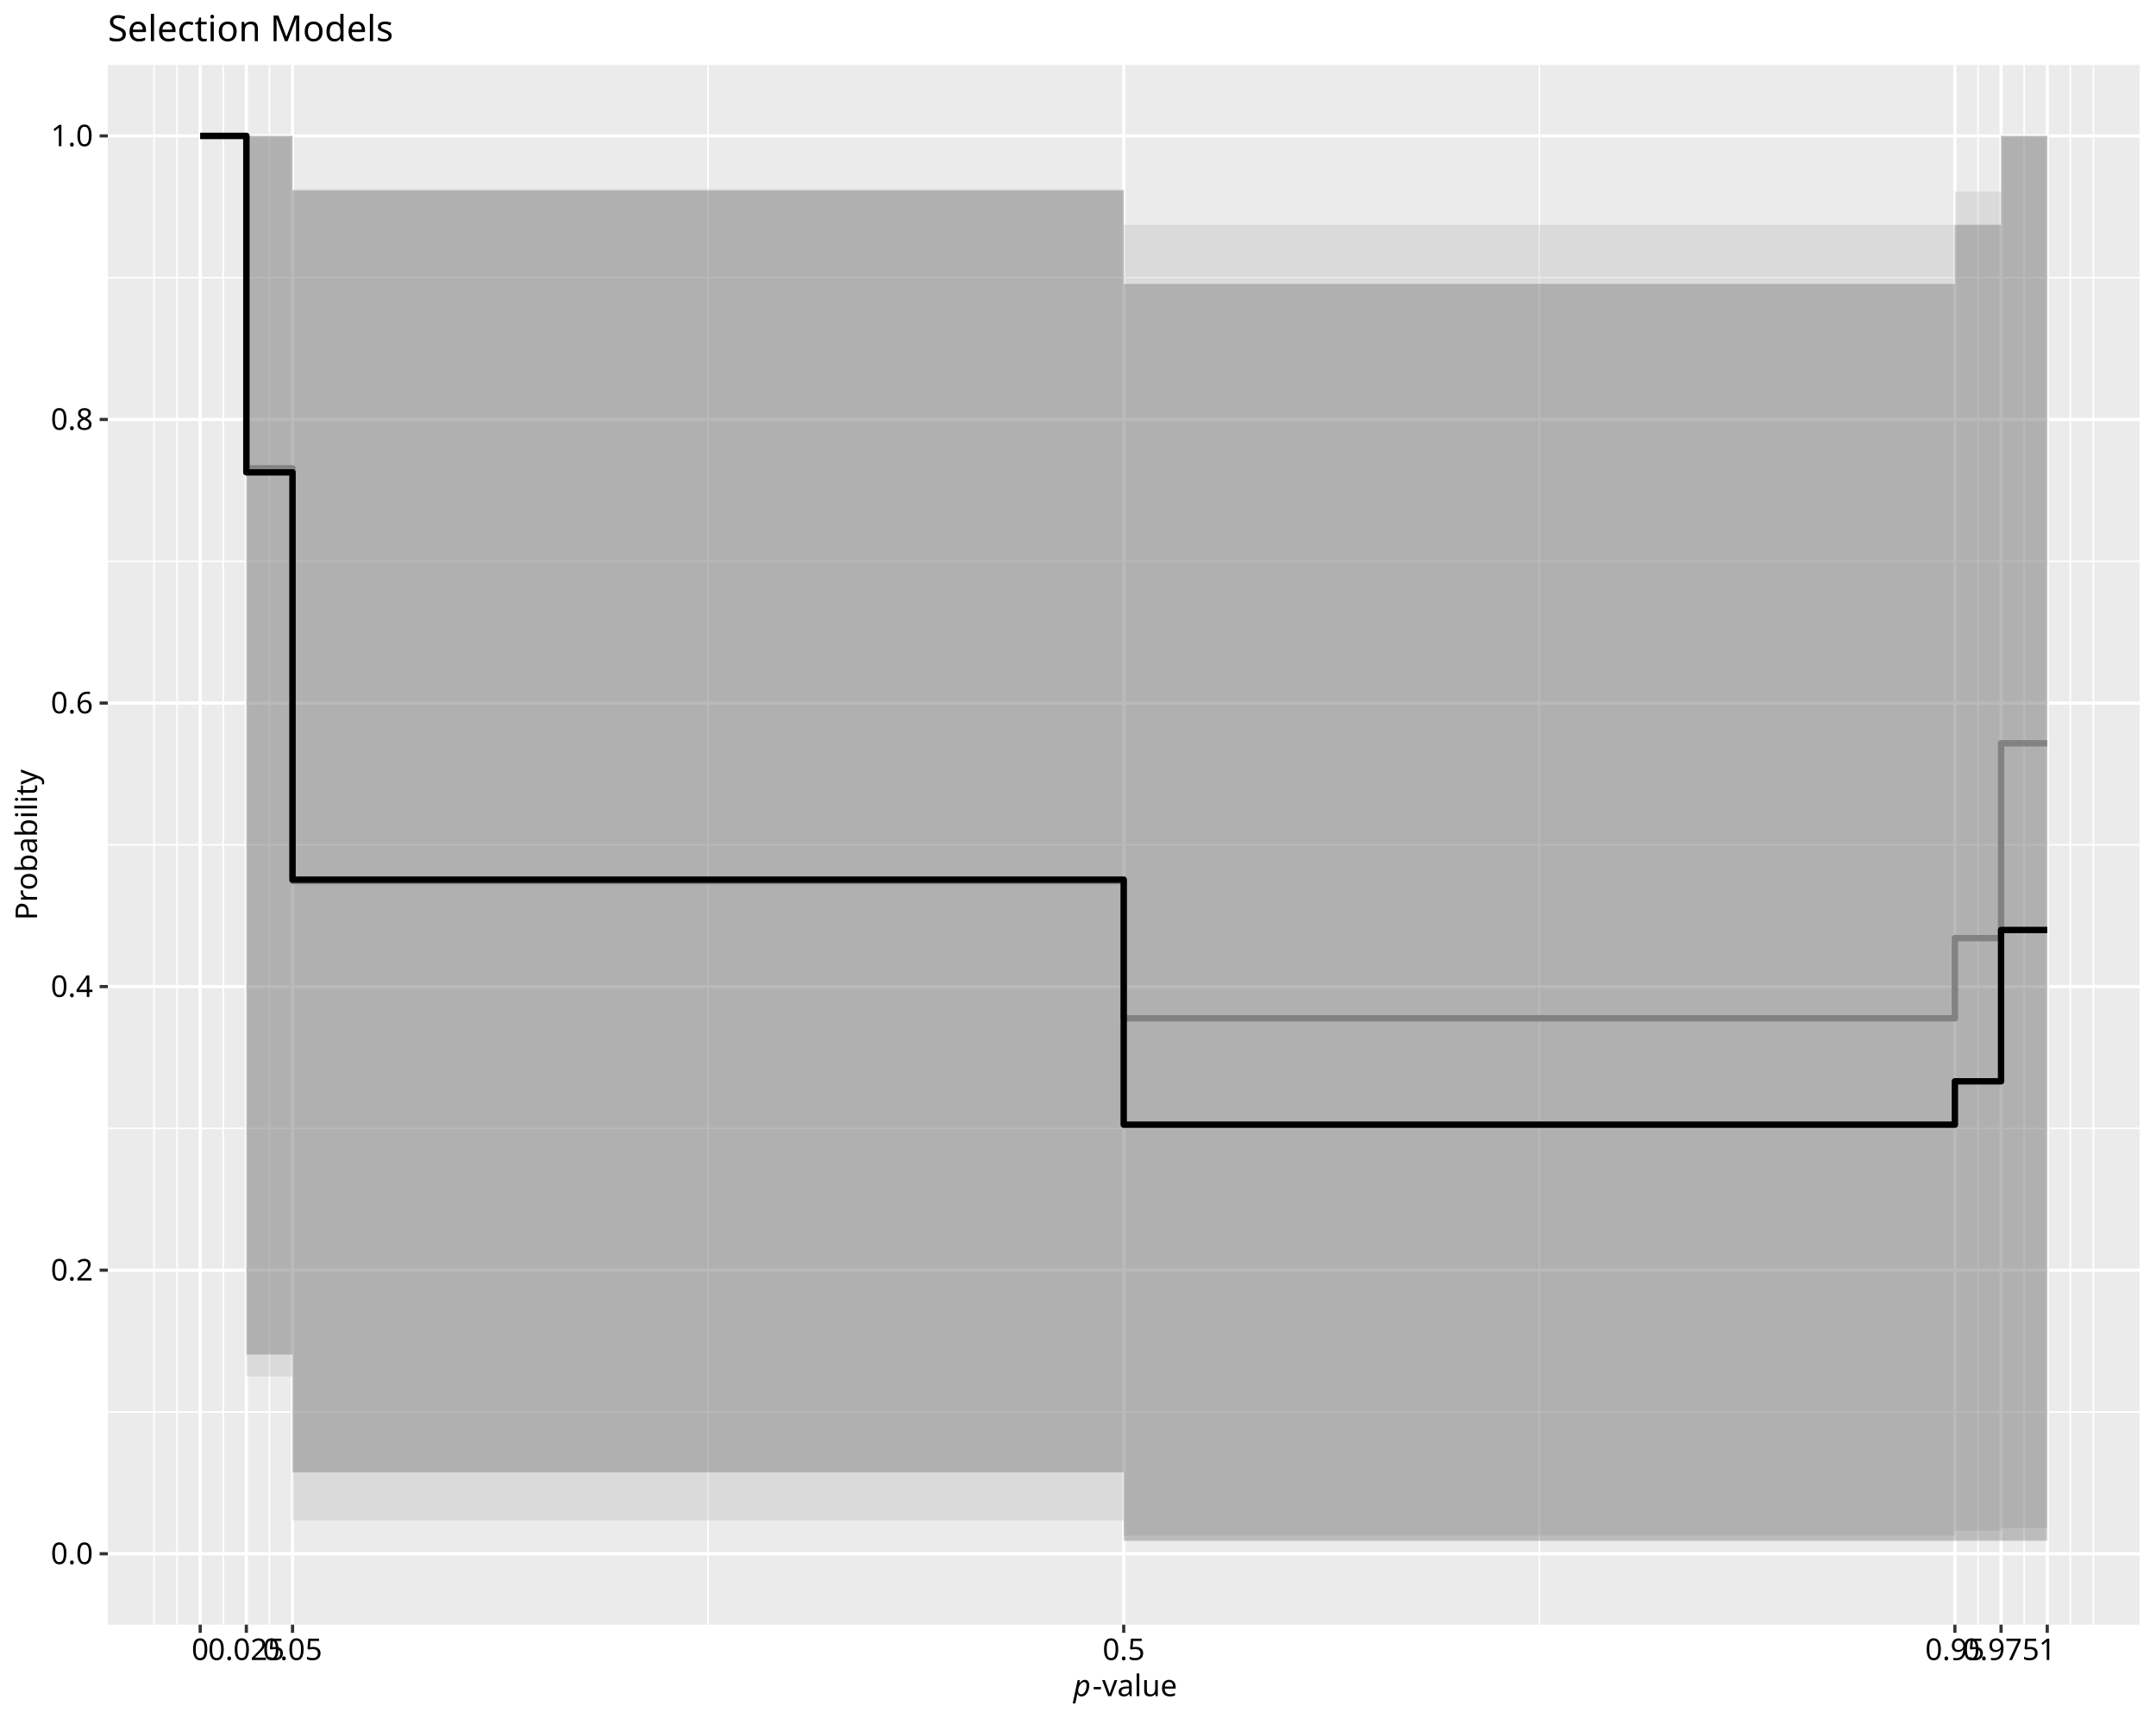
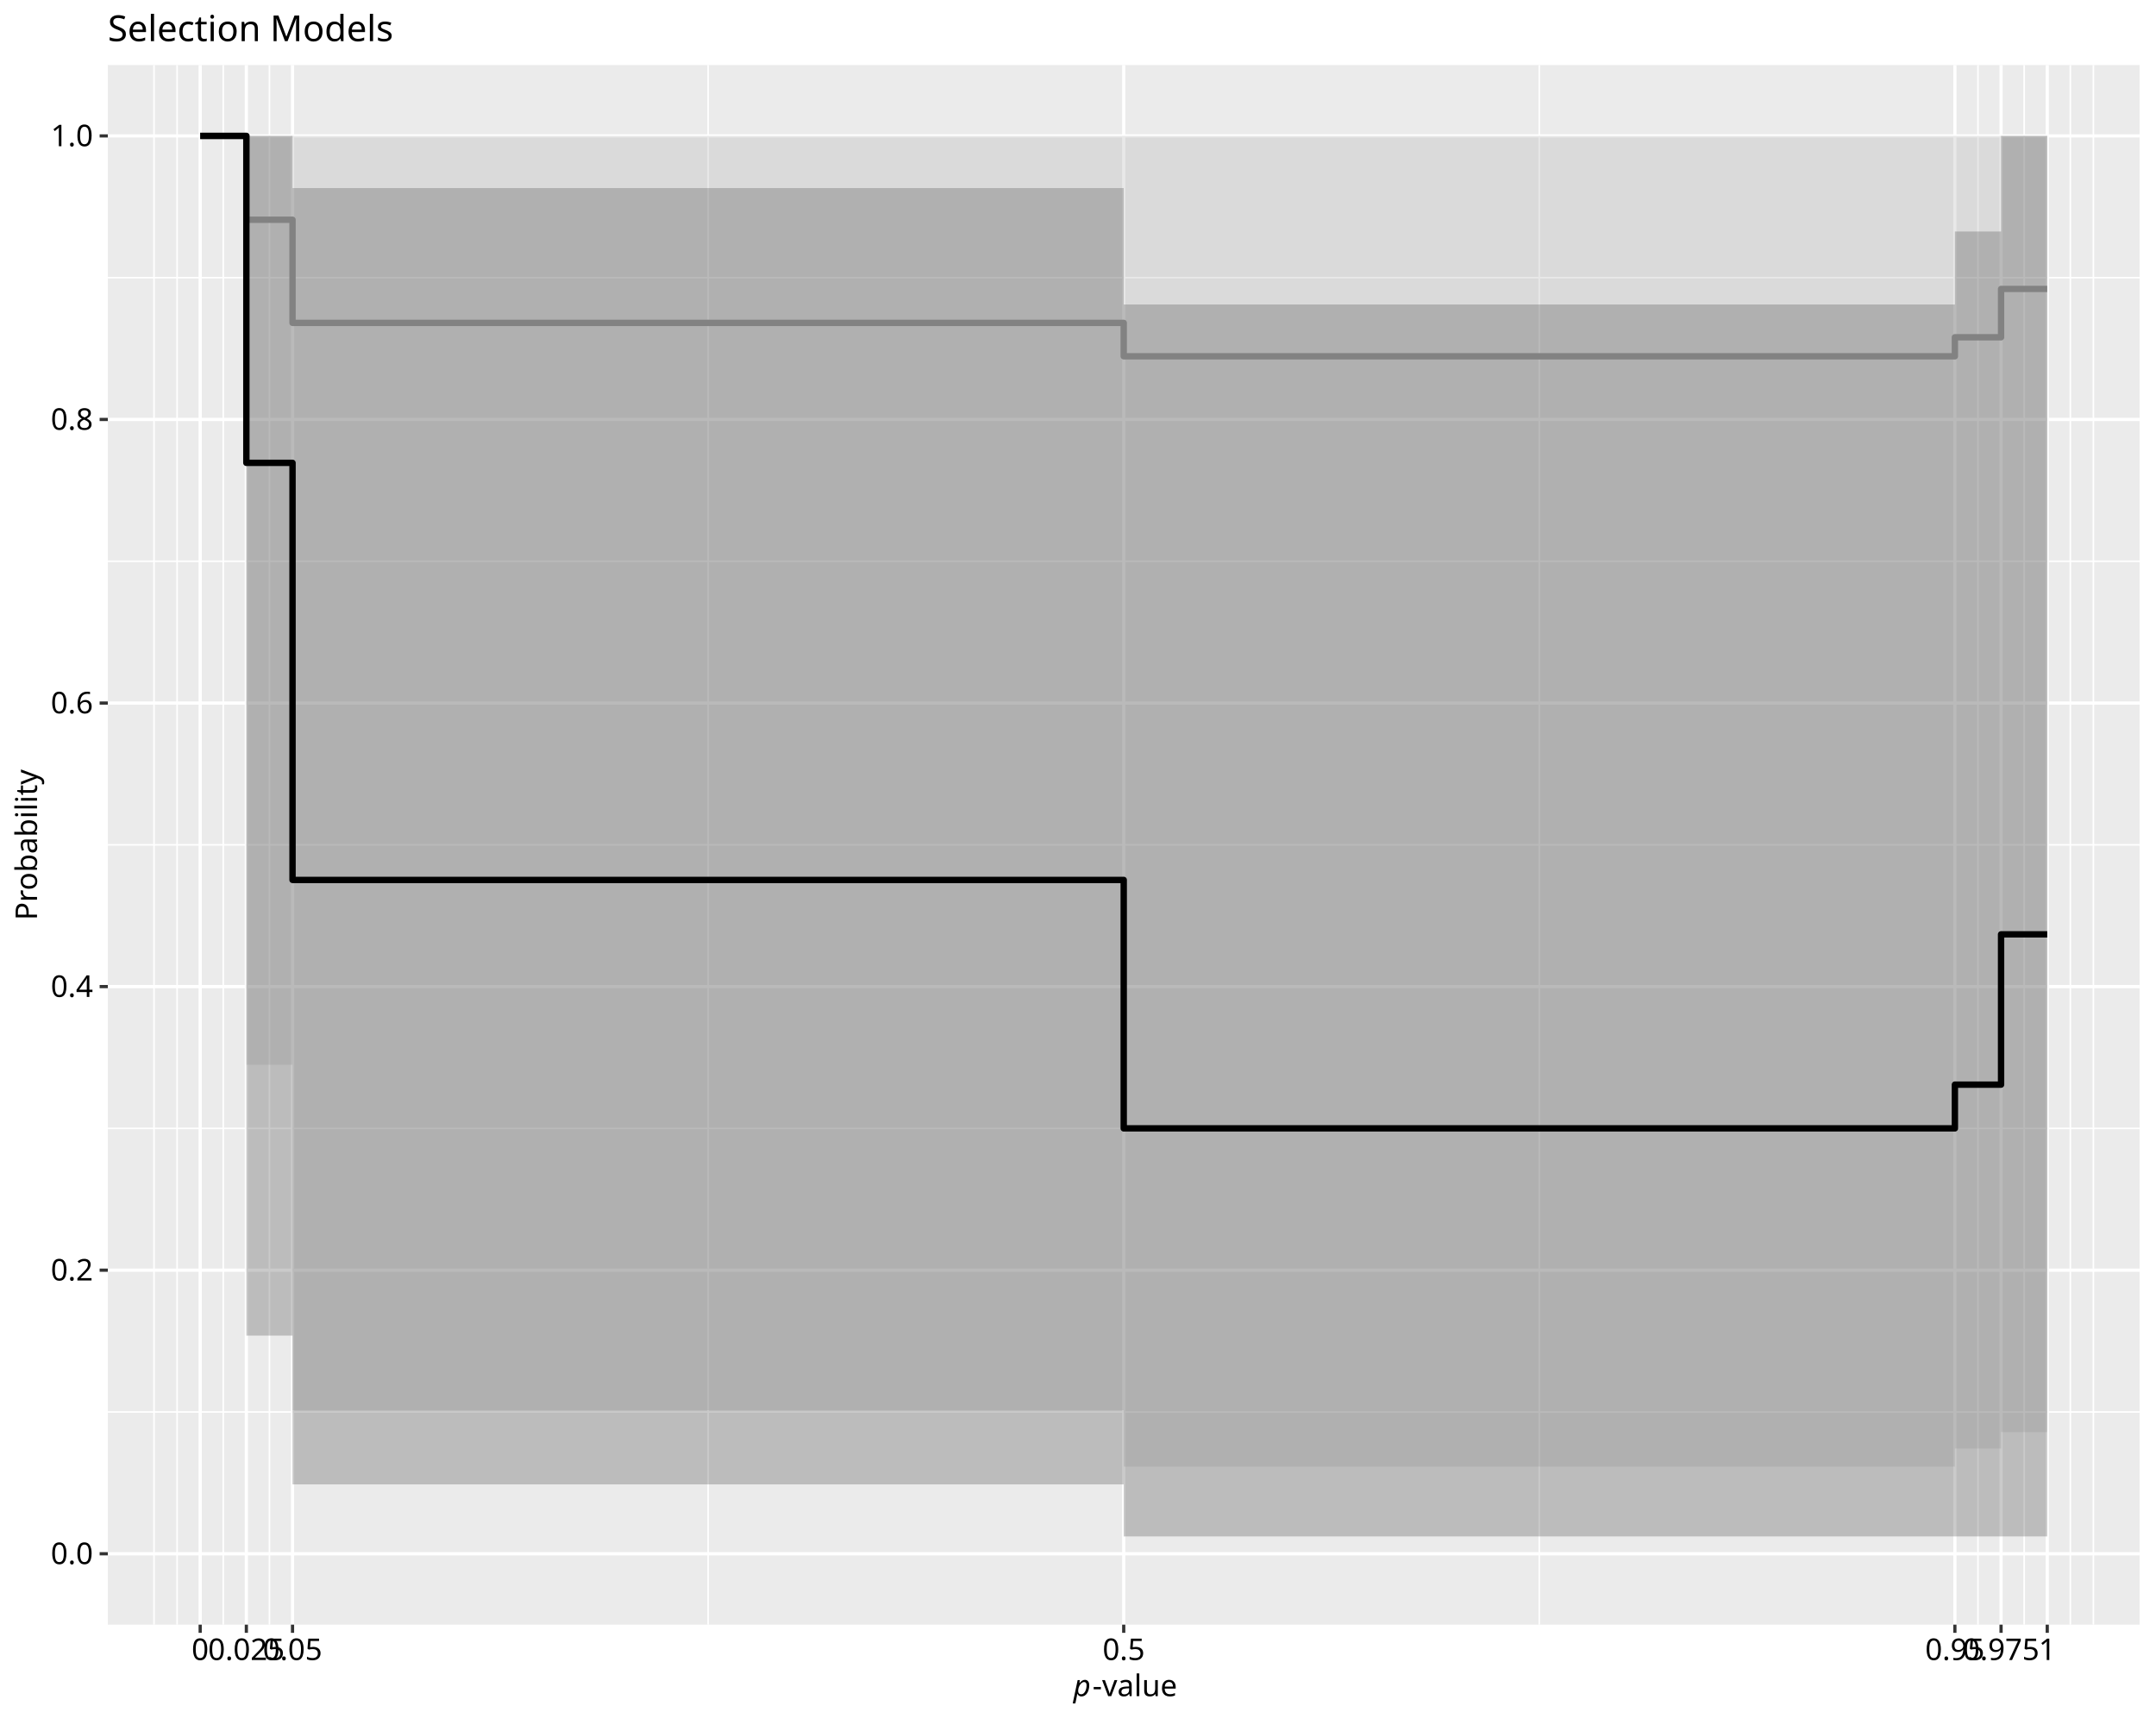
<svg xmlns="http://www.w3.org/2000/svg" class="svglite" data-engine-version="2.0" width="720.00pt" height="576.00pt" viewBox="0 0 720.00 576.00">
  <defs>
    <style type="text/css">
    .svglite line, .svglite polyline, .svglite polygon, .svglite path, .svglite rect, .svglite circle {
      fill: none;
      stroke: #000000;
      stroke-linecap: round;
      stroke-linejoin: round;
      stroke-miterlimit: 10.00;
    }
  </style>
  </defs>
  <rect width="100%" height="100%" style="stroke: none; fill: #FFFFFF;" />
  <defs>
    <clipPath id="cpMC4wMHw3MjAuMDB8MC4wMHw1NzYuMDA=">
      <rect x="0.00" y="0.00" width="720.00" height="576.00" />
    </clipPath>
  </defs>
  <g clip-path="url(#cpMC4wMHw3MjAuMDB8MC4wMHw1NzYuMDA=)">
    <rect x="0.00" y="0.00" width="720.00" height="576.00" style="stroke-width: 1.07; stroke: #FFFFFF; fill: #FFFFFF;" />
  </g>
  <defs>
    <clipPath id="cpMzYuMDF8NzE0LjUyfDIxLjcxfDU0Mi40OQ==">
      <rect x="36.01" y="21.71" width="678.51" height="520.78" />
    </clipPath>
  </defs>
  <g clip-path="url(#cpMzYuMDF8NzE0LjUyfDIxLjcxfDU0Mi40OQ==)">
    <rect x="36.01" y="21.71" width="678.51" height="520.78" style="stroke-width: 1.07; stroke: none; fill: #EBEBEB;" />
    <polyline points="36.01,471.48 714.52,471.48 " style="stroke-width: 0.53; stroke: #FFFFFF; stroke-linecap: butt;" />
    <polyline points="36.01,376.79 714.52,376.79 " style="stroke-width: 0.53; stroke: #FFFFFF; stroke-linecap: butt;" />
    <polyline points="36.01,282.10 714.52,282.10 " style="stroke-width: 0.53; stroke: #FFFFFF; stroke-linecap: butt;" />
    <polyline points="36.01,187.41 714.52,187.41 " style="stroke-width: 0.53; stroke: #FFFFFF; stroke-linecap: butt;" />
    <polyline points="36.01,92.72 714.52,92.72 " style="stroke-width: 0.53; stroke: #FFFFFF; stroke-linecap: butt;" />
    <polyline points="51.43,542.49 51.43,21.71 " style="stroke-width: 0.53; stroke: #FFFFFF; stroke-linecap: butt;" />
    <polyline points="59.14,542.49 59.14,21.71 " style="stroke-width: 0.53; stroke: #FFFFFF; stroke-linecap: butt;" />
    <polyline points="74.56,542.49 74.56,21.71 " style="stroke-width: 0.53; stroke: #FFFFFF; stroke-linecap: butt;" />
    <polyline points="89.98,542.49 89.98,21.71 " style="stroke-width: 0.53; stroke: #FFFFFF; stroke-linecap: butt;" />
    <polyline points="236.48,542.49 236.48,21.71 " style="stroke-width: 0.53; stroke: #FFFFFF; stroke-linecap: butt;" />
    <polyline points="514.05,542.49 514.05,21.71 " style="stroke-width: 0.53; stroke: #FFFFFF; stroke-linecap: butt;" />
    <polyline points="660.55,542.49 660.55,21.71 " style="stroke-width: 0.53; stroke: #FFFFFF; stroke-linecap: butt;" />
    <polyline points="675.97,542.49 675.97,21.71 " style="stroke-width: 0.53; stroke: #FFFFFF; stroke-linecap: butt;" />
    <polyline points="691.39,542.49 691.39,21.71 " style="stroke-width: 0.53; stroke: #FFFFFF; stroke-linecap: butt;" />
    <polyline points="699.10,542.49 699.10,21.71 " style="stroke-width: 0.53; stroke: #FFFFFF; stroke-linecap: butt;" />
    <polyline points="36.01,518.82 714.52,518.82 " style="stroke-width: 1.07; stroke: #FFFFFF; stroke-linecap: butt;" />
    <polyline points="36.01,424.13 714.52,424.13 " style="stroke-width: 1.07; stroke: #FFFFFF; stroke-linecap: butt;" />
    <polyline points="36.01,329.44 714.52,329.44 " style="stroke-width: 1.07; stroke: #FFFFFF; stroke-linecap: butt;" />
    <polyline points="36.01,234.76 714.52,234.76 " style="stroke-width: 1.07; stroke: #FFFFFF; stroke-linecap: butt;" />
    <polyline points="36.01,140.07 714.52,140.07 " style="stroke-width: 1.07; stroke: #FFFFFF; stroke-linecap: butt;" />
    <polyline points="36.01,45.38 714.52,45.38 " style="stroke-width: 1.07; stroke: #FFFFFF; stroke-linecap: butt;" />
    <polyline points="66.85,542.49 66.85,21.71 " style="stroke-width: 1.07; stroke: #FFFFFF; stroke-linecap: butt;" />
    <polyline points="82.27,542.49 82.27,21.71 " style="stroke-width: 1.07; stroke: #FFFFFF; stroke-linecap: butt;" />
    <polyline points="97.69,542.49 97.69,21.71 " style="stroke-width: 1.07; stroke: #FFFFFF; stroke-linecap: butt;" />
    <polyline points="375.27,542.49 375.27,21.71 " style="stroke-width: 1.07; stroke: #FFFFFF; stroke-linecap: butt;" />
    <polyline points="652.84,542.49 652.84,21.71 " style="stroke-width: 1.07; stroke: #FFFFFF; stroke-linecap: butt;" />
    <polyline points="668.26,542.49 668.26,21.71 " style="stroke-width: 1.07; stroke: #FFFFFF; stroke-linecap: butt;" />
    <polyline points="683.68,542.49 683.68,21.71 " style="stroke-width: 1.07; stroke: #FFFFFF; stroke-linecap: butt;" />
-     <polygon points="66.85,45.38 82.27,45.38 82.27,459.64 97.69,459.64 97.69,507.67 375.27,507.67 375.27,512.74 652.84,512.74 652.84,511.13 668.26,511.13 668.26,510.23 683.68,510.23 683.68,45.38 668.26,45.38 668.26,63.96 652.84,63.96 652.84,75.07 375.27,75.07 375.27,63.12 97.69,63.12 97.69,45.38 82.27,45.38 82.27,45.38 66.85,45.38 " style="stroke-width: 1.07; stroke: none; stroke-linecap: butt; fill: #B3B3B3; fill-opacity: 0.30;" />
-     <polyline points="66.85,45.38 82.27,45.38 82.27,156.37 97.69,156.37 97.69,294.17 375.27,294.17 375.27,340.02 652.84,340.02 652.84,313.25 668.26,313.25 668.26,248.18 683.68,248.18 " style="stroke-width: 2.13; stroke: #999999; stroke-linecap: butt;" />
-     <polygon points="66.85,45.38 82.27,45.38 82.27,452.29 97.69,452.29 97.69,491.66 375.27,491.66 375.27,514.51 652.84,514.51 652.84,514.47 668.26,514.47 668.26,514.47 683.68,514.47 683.68,45.38 668.26,45.38 668.26,75.08 652.84,75.08 652.84,94.79 375.27,94.79 375.27,63.61 97.69,63.61 97.69,45.38 82.27,45.38 82.27,45.38 66.85,45.38 " style="stroke-width: 1.07; stroke: none; stroke-linecap: butt; fill: #4D4D4D; fill-opacity: 0.30;" />
-     <polyline points="66.85,45.38 82.27,45.38 82.27,157.73 97.69,157.73 97.69,293.73 375.27,293.73 375.27,375.55 652.84,375.55 652.84,361.06 668.26,361.06 668.26,310.53 683.68,310.53 " style="stroke-width: 2.13; stroke-linecap: butt;" />
+     <polygon points="66.85,45.38 82.27,45.38 82.27,355.54 97.69,355.54 97.69,470.88 375.27,470.88 375.27,489.71 652.84,489.71 652.84,483.68 668.26,483.68 668.26,478.18 683.68,478.18 683.68,45.38 668.26,45.38 668.26,45.38 652.84,45.38 652.84,45.38 375.27,45.38 375.27,45.38 97.69,45.38 97.69,45.38 82.27,45.38 82.27,45.38 66.85,45.38 " style="stroke-width: 1.07; stroke: none; stroke-linecap: butt; fill: #B3B3B3; fill-opacity: 0.30;" />
+     <polyline points="66.85,45.38 82.27,45.38 82.27,73.37 97.69,73.37 97.69,107.81 375.27,107.81 375.27,118.97 652.84,118.97 652.84,112.62 668.26,112.62 668.26,96.48 683.68,96.48 " style="stroke-width: 2.13; stroke: #999999; stroke-linecap: butt;" />
+     <polygon points="66.85,45.38 82.27,45.38 82.27,445.98 97.69,445.98 97.69,495.66 375.27,495.66 375.27,513.03 652.84,513.03 652.84,513.03 668.26,513.03 668.26,513.03 683.68,513.03 683.68,45.38 668.26,45.38 668.26,77.30 652.84,77.30 652.84,101.67 375.27,101.67 375.27,62.80 97.69,62.80 97.69,45.38 82.27,45.38 82.27,45.38 66.85,45.38 " style="stroke-width: 1.07; stroke: none; stroke-linecap: butt; fill: #4D4D4D; fill-opacity: 0.30;" />
+     <polyline points="66.85,45.38 82.27,45.38 82.27,154.55 97.69,154.55 97.69,293.82 375.27,293.82 375.27,376.78 652.84,376.78 652.84,362.17 668.26,362.17 668.26,311.99 683.68,311.99 " style="stroke-width: 2.13; stroke-linecap: butt;" />
  </g>
  <g clip-path="url(#cpMC4wMHw3MjAuMDB8MC4wMHw1NzYuMDA=)">
    <text x="31.08" y="522.26" text-anchor="end" style="font-size: 10.00px; font-family: sans;" textLength="13.90px" lengthAdjust="spacingAndGlyphs">0.0</text>
    <text x="31.08" y="427.57" text-anchor="end" style="font-size: 10.00px; font-family: sans;" textLength="13.90px" lengthAdjust="spacingAndGlyphs">0.2</text>
    <text x="31.08" y="332.88" text-anchor="end" style="font-size: 10.00px; font-family: sans;" textLength="13.90px" lengthAdjust="spacingAndGlyphs">0.4</text>
    <text x="31.08" y="238.20" text-anchor="end" style="font-size: 10.00px; font-family: sans;" textLength="13.90px" lengthAdjust="spacingAndGlyphs">0.6</text>
    <text x="31.08" y="143.51" text-anchor="end" style="font-size: 10.00px; font-family: sans;" textLength="13.90px" lengthAdjust="spacingAndGlyphs">0.8</text>
    <text x="31.08" y="48.82" text-anchor="end" style="font-size: 10.00px; font-family: sans;" textLength="13.90px" lengthAdjust="spacingAndGlyphs">1.0</text>
    <polyline points="33.27,518.82 36.01,518.82 " style="stroke-width: 1.07; stroke: #333333; stroke-linecap: butt;" />
    <polyline points="33.27,424.13 36.01,424.13 " style="stroke-width: 1.07; stroke: #333333; stroke-linecap: butt;" />
    <polyline points="33.27,329.44 36.01,329.44 " style="stroke-width: 1.07; stroke: #333333; stroke-linecap: butt;" />
    <polyline points="33.27,234.76 36.01,234.76 " style="stroke-width: 1.07; stroke: #333333; stroke-linecap: butt;" />
    <polyline points="33.27,140.07 36.01,140.07 " style="stroke-width: 1.07; stroke: #333333; stroke-linecap: butt;" />
    <polyline points="33.27,45.38 36.01,45.38 " style="stroke-width: 1.07; stroke: #333333; stroke-linecap: butt;" />
    <polyline points="66.85,545.23 66.85,542.49 " style="stroke-width: 1.07; stroke: #333333; stroke-linecap: butt;" />
    <polyline points="82.27,545.23 82.27,542.49 " style="stroke-width: 1.07; stroke: #333333; stroke-linecap: butt;" />
    <polyline points="97.69,545.23 97.69,542.49 " style="stroke-width: 1.07; stroke: #333333; stroke-linecap: butt;" />
    <polyline points="375.27,545.23 375.27,542.49 " style="stroke-width: 1.07; stroke: #333333; stroke-linecap: butt;" />
    <polyline points="652.84,545.23 652.84,542.49 " style="stroke-width: 1.07; stroke: #333333; stroke-linecap: butt;" />
    <polyline points="668.26,545.23 668.26,542.49 " style="stroke-width: 1.07; stroke: #333333; stroke-linecap: butt;" />
    <polyline points="683.68,545.23 683.68,542.49 " style="stroke-width: 1.07; stroke: #333333; stroke-linecap: butt;" />
    <text x="66.85" y="554.30" text-anchor="middle" style="font-size: 10.00px; font-family: sans;" textLength="5.56px" lengthAdjust="spacingAndGlyphs">0</text>
    <text x="82.27" y="554.30" text-anchor="middle" style="font-size: 10.00px; font-family: sans;" textLength="25.03px" lengthAdjust="spacingAndGlyphs">0.025</text>
    <text x="97.69" y="554.30" text-anchor="middle" style="font-size: 10.00px; font-family: sans;" textLength="19.46px" lengthAdjust="spacingAndGlyphs">0.05</text>
    <text x="375.27" y="554.30" text-anchor="middle" style="font-size: 10.00px; font-family: sans;" textLength="13.90px" lengthAdjust="spacingAndGlyphs">0.5</text>
    <text x="652.84" y="554.30" text-anchor="middle" style="font-size: 10.00px; font-family: sans;" textLength="19.46px" lengthAdjust="spacingAndGlyphs">0.95</text>
    <text x="668.26" y="554.30" text-anchor="middle" style="font-size: 10.00px; font-family: sans;" textLength="25.03px" lengthAdjust="spacingAndGlyphs">0.975</text>
    <text x="683.68" y="554.30" text-anchor="middle" style="font-size: 10.00px; font-family: sans;" textLength="5.56px" lengthAdjust="spacingAndGlyphs">1</text>
    <text x="358.46" y="566.37" style="font-size: 10.00px; font-style: italic; font-family: sans;" textLength="5.56px" lengthAdjust="spacingAndGlyphs">p</text>
    <text x="364.83" y="566.37" style="font-size: 10.00px; font-family: sans;" textLength="27.24px" lengthAdjust="spacingAndGlyphs">-value</text>
    <text transform="translate(12.36,282.10) rotate(-90)" text-anchor="middle" style="font-size: 10.00px; font-family: sans;" textLength="46.69px" lengthAdjust="spacingAndGlyphs">Probability</text>
    <text x="36.01" y="13.74" style="font-size: 12.00px; font-family: sans;" textLength="91.40px" lengthAdjust="spacingAndGlyphs">Selection Models</text>
  </g>
</svg>
